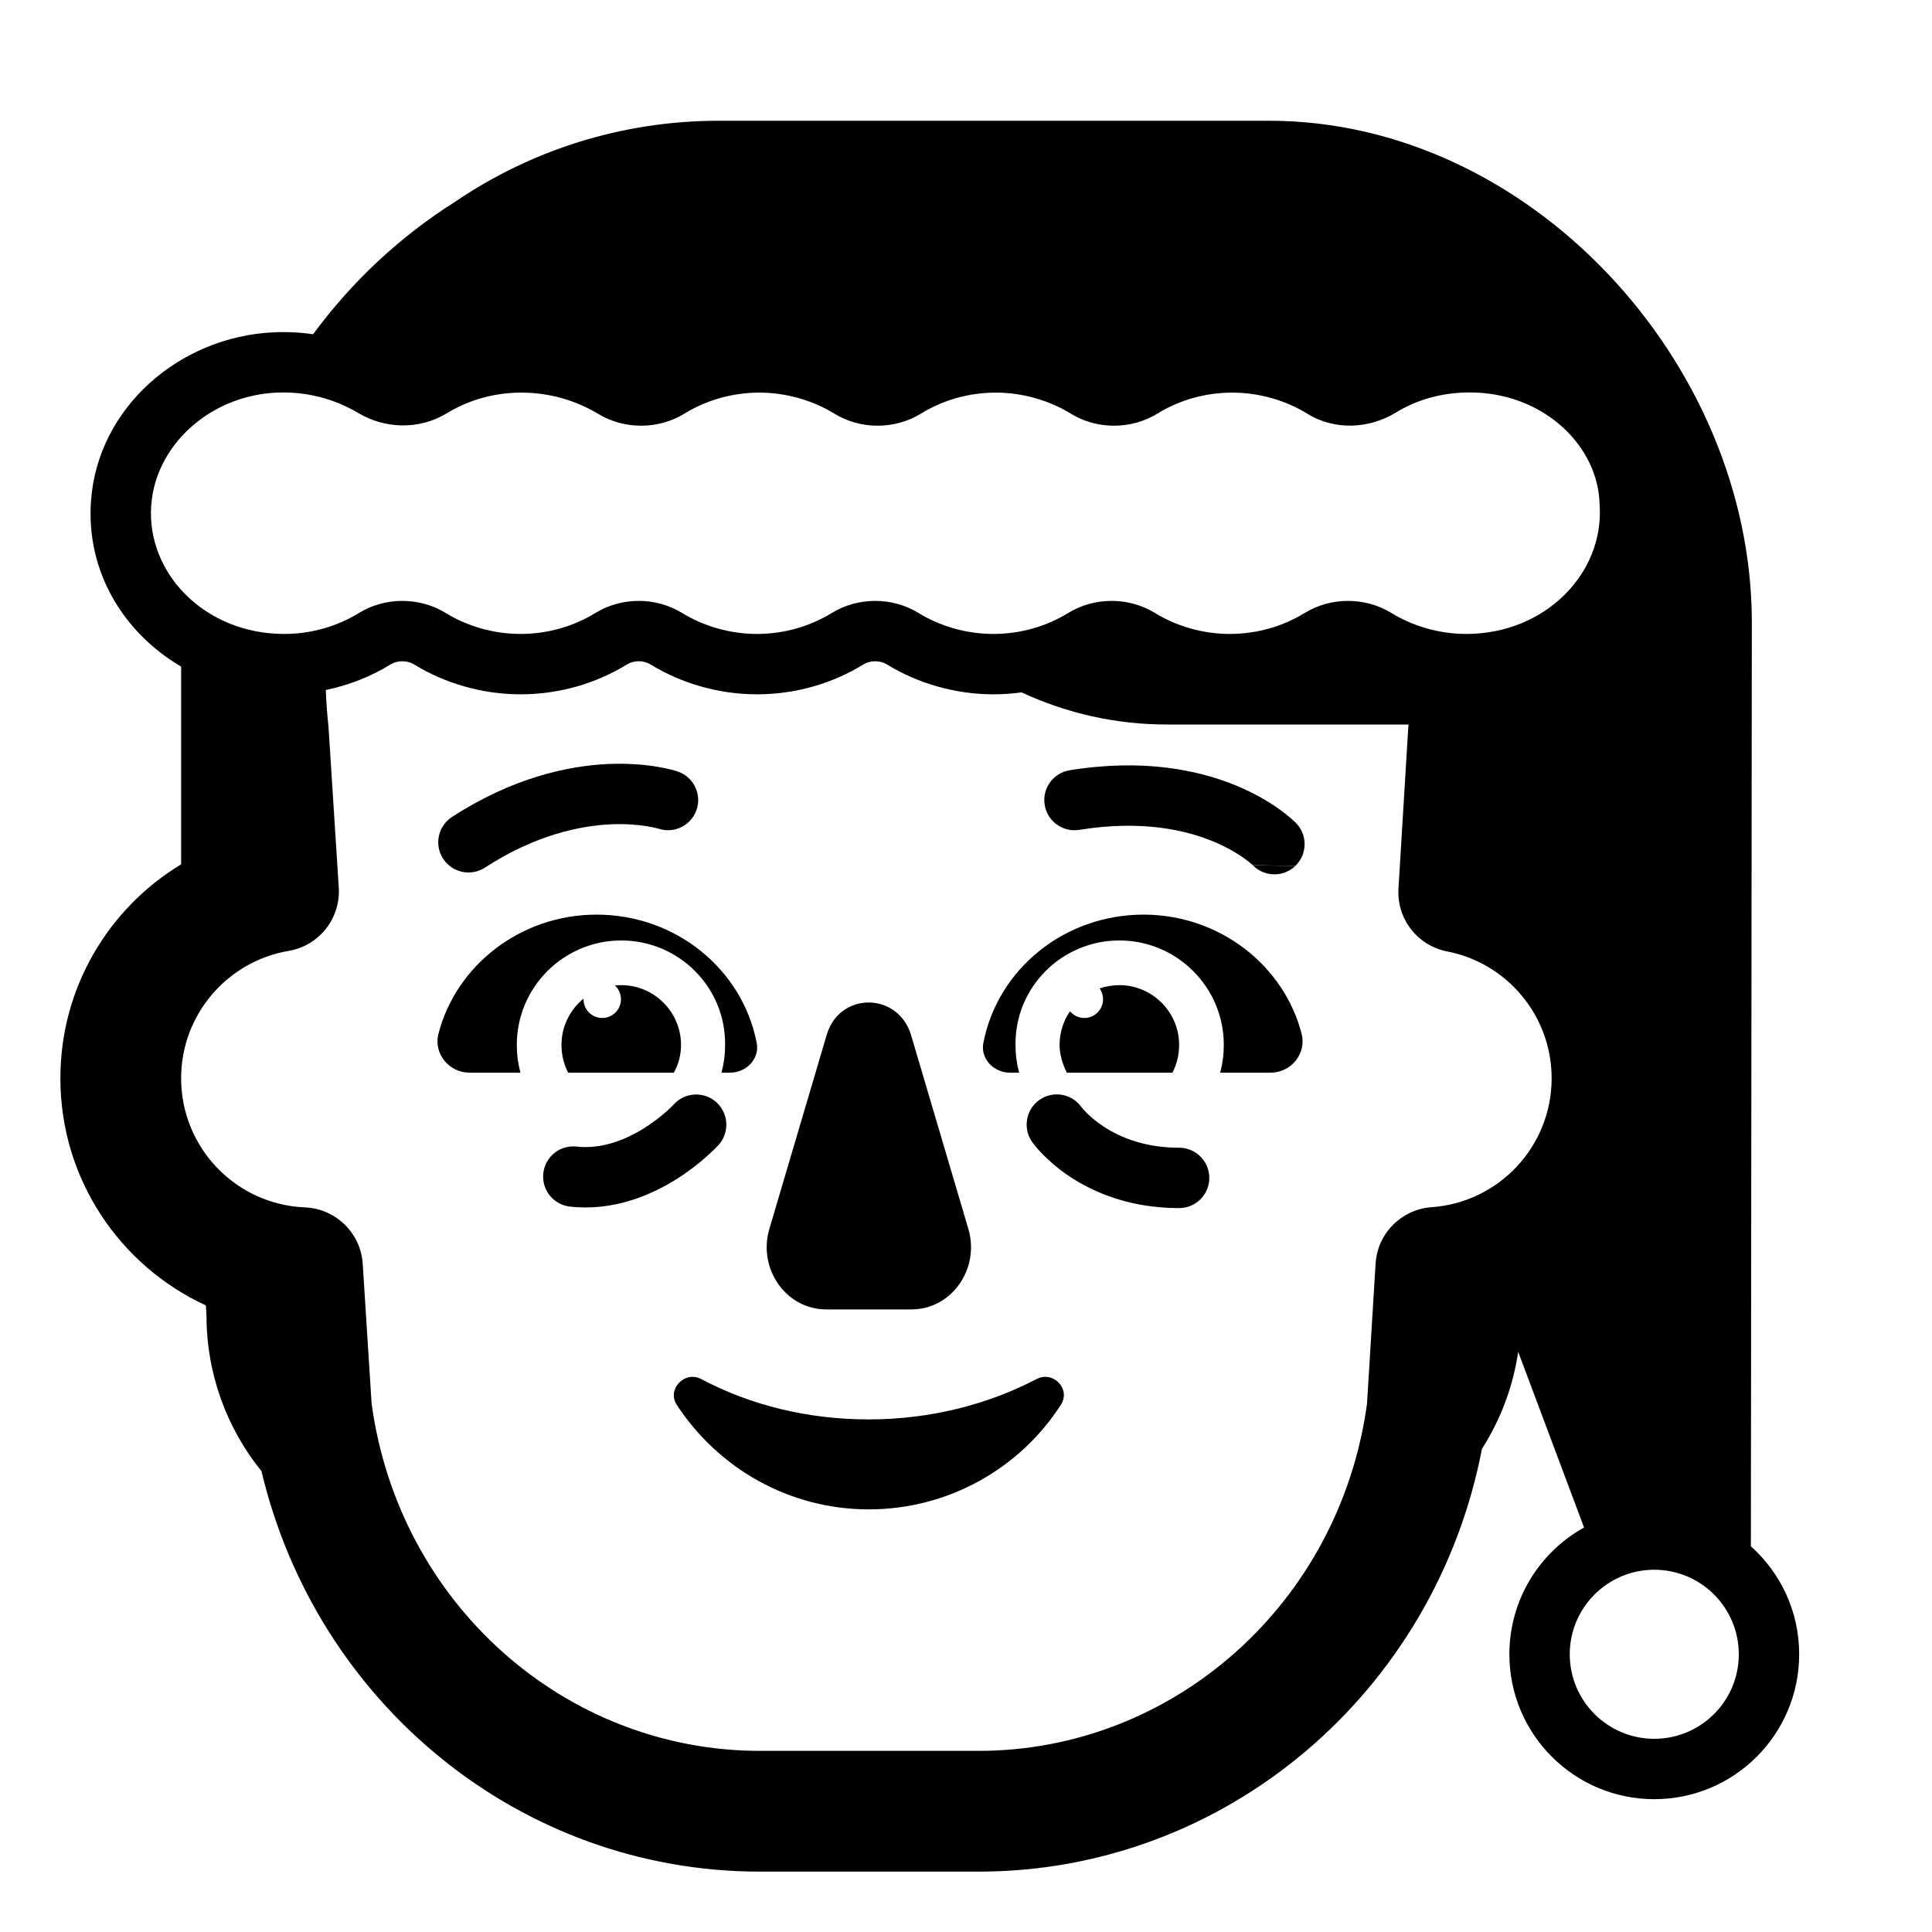
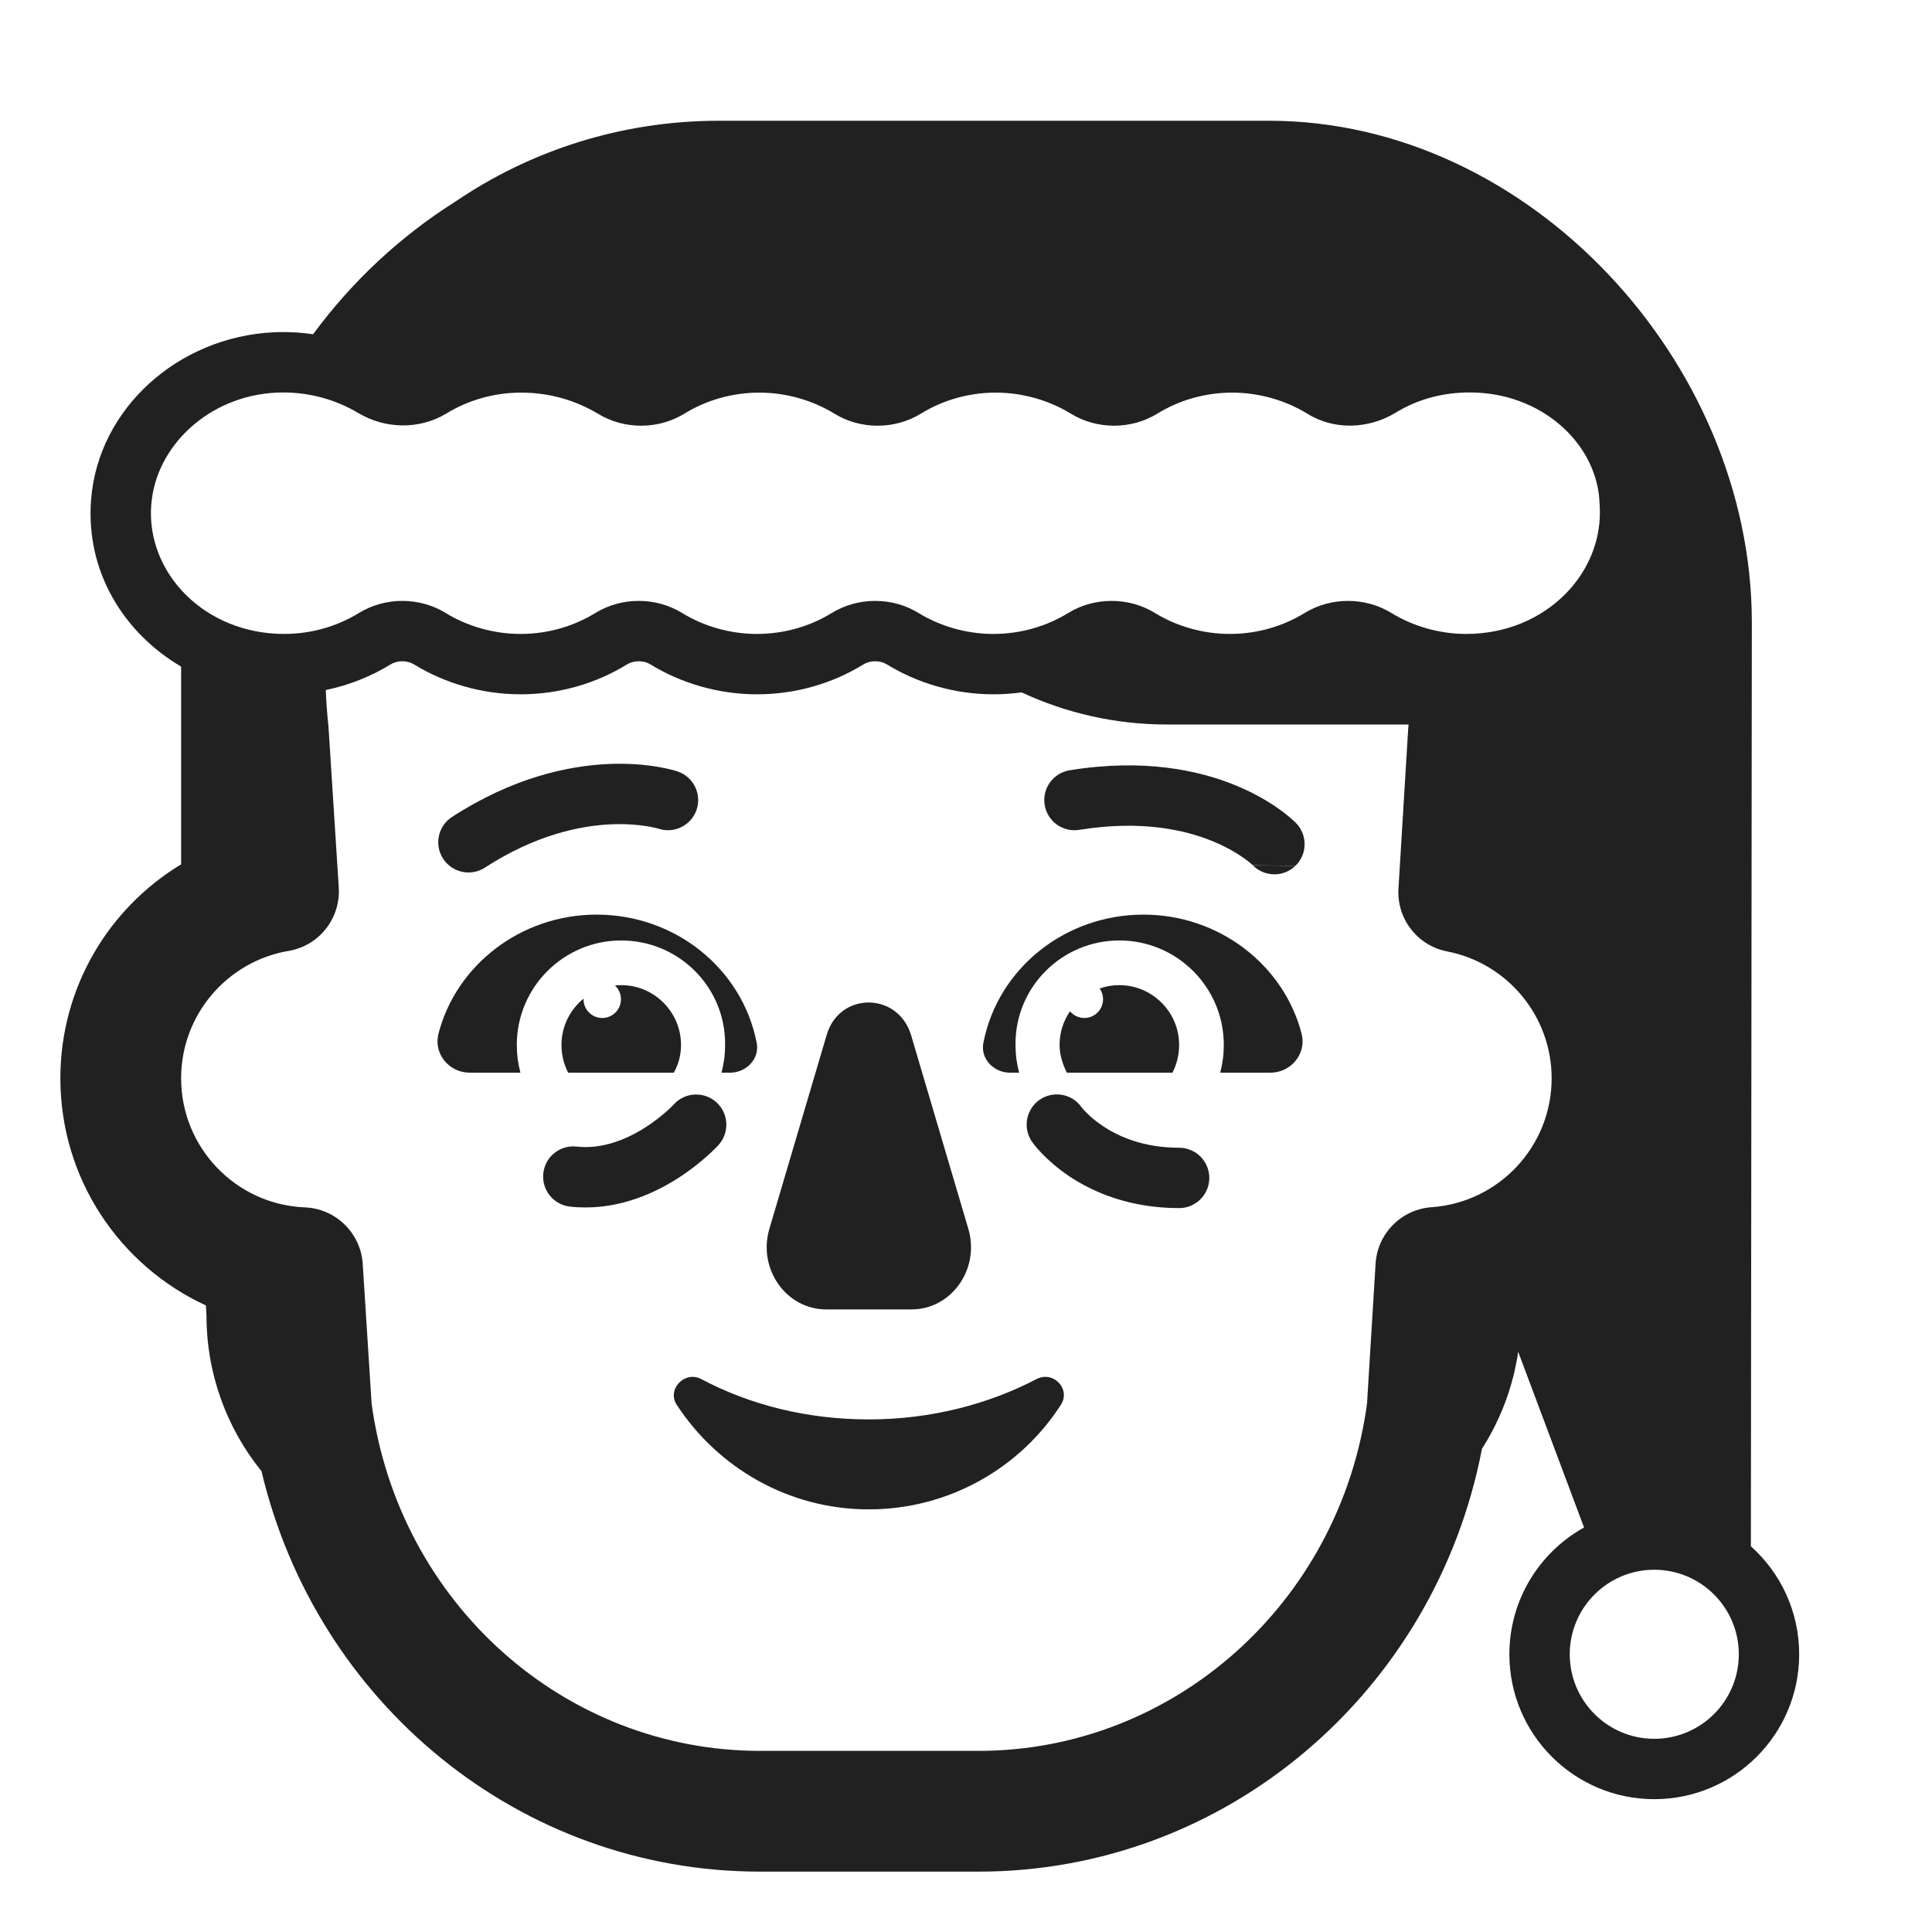
<svg xmlns="http://www.w3.org/2000/svg" width="32" height="32" viewBox="0 0 32 32" fill="none">
-   <path d="M11.538 13.411C11.45 13.671 11.169 13.812 10.908 13.726L10.905 13.725C10.899 13.724 10.889 13.721 10.874 13.717C10.843 13.709 10.792 13.697 10.724 13.686C10.588 13.664 10.383 13.642 10.123 13.653C9.608 13.676 8.87 13.827 8.031 14.371C7.799 14.521 7.49 14.454 7.339 14.223C7.189 13.991 7.255 13.681 7.487 13.531C8.489 12.882 9.403 12.684 10.08 12.654C10.417 12.64 10.693 12.667 10.888 12.7C10.986 12.716 11.065 12.734 11.121 12.748C11.149 12.755 11.172 12.762 11.19 12.767L11.211 12.773L11.218 12.776L11.221 12.777L11.222 12.777L11.223 12.778C11.485 12.866 11.626 13.149 11.538 13.411Z" fill="black" />
-   <path d="M21.468 13.634C21.66 13.833 21.654 14.15 21.456 14.341L20.75 14.331L20.741 14.322L20.729 14.312C20.706 14.292 20.669 14.261 20.615 14.222C20.508 14.145 20.338 14.039 20.104 13.941C19.641 13.747 18.907 13.578 17.877 13.745C17.604 13.789 17.347 13.604 17.303 13.331C17.259 13.059 17.444 12.802 17.717 12.758C18.939 12.56 19.861 12.755 20.49 13.018C20.802 13.149 21.038 13.294 21.2 13.411C21.281 13.469 21.344 13.521 21.388 13.56C21.41 13.579 21.428 13.596 21.441 13.608L21.458 13.624L21.464 13.63L21.466 13.633L21.467 13.634L21.468 13.634Z" fill="black" />
-   <path d="M21.456 14.341L20.752 14.333C20.944 14.528 21.258 14.532 21.456 14.341Z" fill="black" />
-   <path d="M9.881 15.149C8.621 15.149 7.551 15.992 7.261 17.127C7.181 17.447 7.431 17.767 7.781 17.767H8.62C8.58 17.617 8.56 17.467 8.56 17.307C8.56 16.347 9.34 15.577 10.29 15.577C11.24 15.577 12.02 16.347 12.01 17.307C12.01 17.467 11.99 17.617 11.95 17.767H12.091C12.371 17.767 12.591 17.524 12.531 17.262C12.291 16.05 11.191 15.149 9.881 15.149Z" fill="black" />
-   <path d="M18.94 15.149C20.2 15.149 21.27 15.992 21.56 17.127C21.64 17.447 21.39 17.767 21.04 17.767H20.21C20.25 17.617 20.27 17.467 20.27 17.307C20.27 16.347 19.49 15.577 18.54 15.577C17.59 15.577 16.81 16.347 16.82 17.307C16.82 17.467 16.84 17.617 16.88 17.767H16.73C16.45 17.767 16.23 17.524 16.29 17.262C16.53 16.05 17.63 15.149 18.94 15.149Z" fill="black" />
-   <path d="M13.694 17.137C13.905 16.427 14.867 16.427 15.088 17.137L16.04 20.358C16.232 21.017 15.761 21.688 15.098 21.688H13.684C13.021 21.688 12.55 21.017 12.742 20.358L13.694 17.137Z" fill="black" />
-   <path d="M11.611 22.84C12.421 23.27 13.37 23.51 14.39 23.51C15.411 23.51 16.37 23.26 17.171 22.84C17.451 22.7 17.741 23.01 17.57 23.27C16.901 24.31 15.72 25 14.39 25C13.06 25 11.89 24.31 11.21 23.27C11.04 23.01 11.341 22.7 11.611 22.84Z" fill="black" />
-   <path d="M10.285 16.551C10.285 16.722 10.146 16.861 9.975 16.861C9.804 16.861 9.665 16.722 9.665 16.551L9.666 16.54C9.444 16.721 9.3 16.996 9.3 17.307C9.3 17.477 9.34 17.627 9.41 17.767H11.16C11.24 17.627 11.28 17.467 11.28 17.307C11.28 16.767 10.84 16.317 10.29 16.317C10.255 16.317 10.22 16.319 10.185 16.322C10.247 16.379 10.285 16.46 10.285 16.551Z" fill="black" />
-   <path d="M18.27 16.551C18.27 16.722 18.131 16.861 17.96 16.861C17.865 16.861 17.779 16.818 17.723 16.75C17.613 16.909 17.55 17.101 17.55 17.307C17.55 17.467 17.6 17.627 17.67 17.767H19.42C19.49 17.627 19.53 17.477 19.53 17.307C19.53 16.757 19.08 16.317 18.54 16.317C18.425 16.317 18.316 16.336 18.214 16.372C18.249 16.422 18.27 16.484 18.27 16.551Z" fill="black" />
-   <path d="M17.91 18.334C17.75 18.112 17.441 18.06 17.216 18.218C16.991 18.378 16.937 18.69 17.096 18.915C17.105 18.924 17.111 18.93 17.096 18.915L17.097 18.916L17.098 18.917L17.099 18.919L17.103 18.925L17.114 18.939C17.122 18.95 17.133 18.965 17.147 18.982C17.175 19.016 17.214 19.061 17.265 19.113C17.366 19.217 17.515 19.352 17.714 19.485C18.116 19.752 18.717 20.01 19.53 20.01C19.806 20.01 20.03 19.786 20.03 19.51C20.03 19.234 19.806 19.01 19.53 19.01C18.941 19.01 18.529 18.826 18.269 18.652C18.137 18.565 18.042 18.478 17.983 18.417C17.953 18.386 17.933 18.362 17.921 18.348L17.915 18.341L17.91 18.334Z" fill="black" />
-   <path d="M11.161 18.291C11.347 18.088 11.663 18.073 11.867 18.258C12.071 18.444 12.086 18.76 11.901 18.965C11.894 18.971 11.901 18.98 11.901 18.965L11.9 18.966L11.898 18.967L11.894 18.971L11.883 18.984C11.873 18.994 11.86 19.008 11.844 19.024C11.811 19.057 11.764 19.102 11.705 19.154C11.588 19.259 11.418 19.396 11.207 19.529C10.791 19.79 10.167 20.066 9.44 19.985C9.166 19.954 8.968 19.707 8.999 19.433C9.029 19.158 9.276 18.96 9.551 18.991C9.963 19.037 10.357 18.882 10.674 18.683C10.829 18.585 10.954 18.484 11.041 18.407C11.083 18.369 11.116 18.338 11.136 18.317C11.146 18.307 11.154 18.299 11.158 18.295L11.161 18.291Z" fill="black" />
-   <path d="M3 11.041C2.046 10.481 1.419 9.464 1.508 8.287C1.621 6.761 2.958 5.58 4.529 5.504L4.53 5.504C4.754 5.494 4.973 5.505 5.186 5.536C5.829 4.663 6.624 3.919 7.538 3.342C8.783 2.495 10.287 2 11.91 2H21.02C25.33 2 29.006 5.994 29.016 10.294L29 25.611C29.491 26.051 29.8 26.689 29.8 27.4C29.8 28.725 28.725 29.8 27.4 29.8C26.075 29.8 25 28.725 25 27.4C25 26.496 25.5 25.709 26.237 25.3L25.146 22.39C25.061 22.97 24.853 23.516 24.546 23.997C23.771 28.026 20.305 31 16.209 31H12.589C8.609 31 5.24 28.206 4.331 24.367C3.754 23.655 3.42 22.752 3.42 21.79L3.41 21.622C1.987 20.967 1 19.529 1 17.86C1 16.356 1.801 15.041 3 14.316V11.041ZM16.921 11.468C16.768 11.489 16.612 11.5 16.453 11.5C15.811 11.5 15.193 11.314 14.69 11.005C14.577 10.935 14.414 10.935 14.301 11.005C13.799 11.314 13.191 11.5 12.537 11.5C11.895 11.5 11.277 11.314 10.774 11.005C10.661 10.935 10.498 10.935 10.385 11.005C9.883 11.314 9.275 11.5 8.622 11.5C7.979 11.5 7.361 11.314 6.858 11.005C6.745 10.935 6.582 10.935 6.469 11.005C6.149 11.202 5.786 11.348 5.396 11.429C5.404 11.627 5.418 11.826 5.44 12.027C5.441 12.041 5.443 12.056 5.443 12.07L5.611 14.7C5.643 15.212 5.285 15.665 4.78 15.75C3.769 15.921 3 16.802 3 17.86C3 19.012 3.91 19.952 5.05 19.998C5.562 20.019 5.975 20.423 6.008 20.934L6.155 23.249C6.608 26.565 9.36 29 12.589 29H16.209C19.428 29 22.189 26.564 22.642 23.251L22.784 20.931C22.814 20.43 23.212 20.03 23.712 19.995C24.823 19.917 25.7 18.991 25.7 17.86C25.7 16.819 24.956 15.95 23.971 15.759C23.478 15.664 23.132 15.218 23.163 14.717L23.324 12.073C23.325 12.051 23.327 12.028 23.33 12.006L23.331 12L19.323 12C18.48 12 17.661 11.813 16.921 11.468ZM27.4 26C26.627 26 26 26.627 26 27.4C26 28.173 26.627 28.8 27.4 28.8C28.173 28.8 28.8 28.173 28.8 27.4C28.8 26.627 28.173 26 27.4 26ZM23.109 6.84L23.1 6.845C22.679 7.095 22.112 7.139 21.648 6.849C21.299 6.635 20.863 6.503 20.41 6.503C19.947 6.503 19.52 6.635 19.171 6.85C18.736 7.118 18.168 7.118 17.734 6.85C17.385 6.636 16.948 6.503 16.494 6.503C16.031 6.503 15.604 6.635 15.255 6.85C14.82 7.118 14.252 7.118 13.818 6.85C13.469 6.636 13.031 6.503 12.578 6.503C12.116 6.503 11.688 6.635 11.338 6.85C10.905 7.117 10.339 7.118 9.905 6.853C9.525 6.627 9.096 6.503 8.632 6.503C8.169 6.503 7.742 6.635 7.392 6.85L7.385 6.854C6.934 7.122 6.373 7.101 5.942 6.845L5.939 6.844C5.554 6.612 5.084 6.48 4.577 6.503C3.45 6.558 2.576 7.397 2.506 8.36L2.505 8.362C2.419 9.488 3.389 10.5 4.706 10.5C5.168 10.5 5.595 10.368 5.945 10.153C6.38 9.886 6.947 9.886 7.382 10.153C7.731 10.368 8.168 10.5 8.622 10.5C9.084 10.5 9.511 10.368 9.861 10.153C10.296 9.886 10.863 9.886 11.298 10.153C11.647 10.368 12.084 10.5 12.537 10.5C13 10.5 13.427 10.368 13.777 10.153C14.212 9.886 14.779 9.886 15.214 10.153C15.563 10.368 16 10.5 16.453 10.5C16.916 10.5 17.343 10.368 17.693 10.153C18.128 9.886 18.695 9.886 19.13 10.153C19.479 10.368 19.916 10.5 20.369 10.5C20.832 10.5 21.259 10.368 21.609 10.153C22.044 9.886 22.611 9.886 23.046 10.153C23.395 10.368 23.832 10.5 24.285 10.5C25.601 10.5 26.574 9.488 26.495 8.359L26.495 8.349L26.494 8.34C26.464 7.399 25.609 6.558 24.465 6.503C23.953 6.479 23.486 6.605 23.109 6.84Z" fill="black" />
+   <path d="M11.538 13.411C11.45 13.671 11.169 13.812 10.908 13.726L10.905 13.725C10.899 13.724 10.889 13.721 10.874 13.717C10.843 13.709 10.792 13.697 10.724 13.686C10.588 13.664 10.383 13.642 10.123 13.653C9.608 13.676 8.87 13.827 8.031 14.371C7.799 14.521 7.49 14.454 7.339 14.223C7.189 13.991 7.255 13.681 7.487 13.531C8.489 12.882 9.403 12.684 10.08 12.654C10.417 12.64 10.693 12.667 10.888 12.7C10.986 12.716 11.065 12.734 11.121 12.748C11.149 12.755 11.172 12.762 11.19 12.767L11.211 12.773L11.218 12.776L11.221 12.777L11.222 12.777L11.223 12.778C11.485 12.866 11.626 13.149 11.538 13.411Z" fill="#212121" />
+   <path d="M21.468 13.634C21.66 13.833 21.654 14.15 21.456 14.341L20.75 14.331L20.741 14.322L20.729 14.312C20.706 14.292 20.669 14.261 20.615 14.222C20.508 14.145 20.338 14.039 20.104 13.941C19.641 13.747 18.907 13.578 17.877 13.745C17.604 13.789 17.347 13.604 17.303 13.331C17.259 13.059 17.444 12.802 17.717 12.758C18.939 12.56 19.861 12.755 20.49 13.018C20.802 13.149 21.038 13.294 21.2 13.411C21.281 13.469 21.344 13.521 21.388 13.56C21.41 13.579 21.428 13.596 21.441 13.608L21.458 13.624L21.464 13.63L21.466 13.633L21.467 13.634L21.468 13.634Z" fill="#212121" />
+   <path d="M21.456 14.341L20.752 14.333C20.944 14.528 21.258 14.532 21.456 14.341Z" fill="#212121" />
+   <path d="M9.881 15.149C8.621 15.149 7.551 15.992 7.261 17.127C7.181 17.447 7.431 17.767 7.781 17.767H8.62C8.58 17.617 8.56 17.467 8.56 17.307C8.56 16.347 9.34 15.577 10.29 15.577C11.24 15.577 12.02 16.347 12.01 17.307C12.01 17.467 11.99 17.617 11.95 17.767H12.091C12.371 17.767 12.591 17.524 12.531 17.262C12.291 16.05 11.191 15.149 9.881 15.149Z" fill="#212121" />
+   <path d="M18.94 15.149C20.2 15.149 21.27 15.992 21.56 17.127C21.64 17.447 21.39 17.767 21.04 17.767H20.21C20.25 17.617 20.27 17.467 20.27 17.307C20.27 16.347 19.49 15.577 18.54 15.577C17.59 15.577 16.81 16.347 16.82 17.307C16.82 17.467 16.84 17.617 16.88 17.767H16.73C16.45 17.767 16.23 17.524 16.29 17.262C16.53 16.05 17.63 15.149 18.94 15.149Z" fill="#212121" />
+   <path d="M13.694 17.137C13.905 16.427 14.867 16.427 15.088 17.137L16.04 20.358C16.232 21.017 15.761 21.688 15.098 21.688H13.684C13.021 21.688 12.55 21.017 12.742 20.358L13.694 17.137Z" fill="#212121" />
+   <path d="M11.611 22.84C12.421 23.27 13.37 23.51 14.39 23.51C15.411 23.51 16.37 23.26 17.171 22.84C17.451 22.7 17.741 23.01 17.57 23.27C16.901 24.31 15.72 25 14.39 25C13.06 25 11.89 24.31 11.21 23.27C11.04 23.01 11.341 22.7 11.611 22.84Z" fill="#212121" />
+   <path d="M10.285 16.551C10.285 16.722 10.146 16.861 9.975 16.861C9.804 16.861 9.665 16.722 9.665 16.551L9.666 16.54C9.444 16.721 9.3 16.996 9.3 17.307C9.3 17.477 9.34 17.627 9.41 17.767H11.16C11.24 17.627 11.28 17.467 11.28 17.307C11.28 16.767 10.84 16.317 10.29 16.317C10.255 16.317 10.22 16.319 10.185 16.322C10.247 16.379 10.285 16.46 10.285 16.551Z" fill="#212121" />
+   <path d="M18.27 16.551C18.27 16.722 18.131 16.861 17.96 16.861C17.865 16.861 17.779 16.818 17.723 16.75C17.613 16.909 17.55 17.101 17.55 17.307C17.55 17.467 17.6 17.627 17.67 17.767H19.42C19.49 17.627 19.53 17.477 19.53 17.307C19.53 16.757 19.08 16.317 18.54 16.317C18.425 16.317 18.316 16.336 18.214 16.372C18.249 16.422 18.27 16.484 18.27 16.551Z" fill="#212121" />
+   <path d="M17.91 18.334C17.75 18.112 17.441 18.06 17.216 18.218C16.991 18.378 16.937 18.69 17.096 18.915C17.105 18.924 17.111 18.93 17.096 18.915L17.097 18.916L17.098 18.917L17.099 18.919L17.103 18.925L17.114 18.939C17.122 18.95 17.133 18.965 17.147 18.982C17.175 19.016 17.214 19.061 17.265 19.113C17.366 19.217 17.515 19.352 17.714 19.485C18.116 19.752 18.717 20.01 19.53 20.01C19.806 20.01 20.03 19.786 20.03 19.51C20.03 19.234 19.806 19.01 19.53 19.01C18.941 19.01 18.529 18.826 18.269 18.652C18.137 18.565 18.042 18.478 17.983 18.417C17.953 18.386 17.933 18.362 17.921 18.348L17.915 18.341L17.91 18.334Z" fill="#212121" />
+   <path d="M11.161 18.291C11.347 18.088 11.663 18.073 11.867 18.258C12.071 18.444 12.086 18.76 11.901 18.965C11.894 18.971 11.901 18.98 11.901 18.965L11.9 18.966L11.898 18.967L11.894 18.971L11.883 18.984C11.873 18.994 11.86 19.008 11.844 19.024C11.811 19.057 11.764 19.102 11.705 19.154C11.588 19.259 11.418 19.396 11.207 19.529C10.791 19.79 10.167 20.066 9.44 19.985C9.166 19.954 8.968 19.707 8.999 19.433C9.029 19.158 9.276 18.96 9.551 18.991C9.963 19.037 10.357 18.882 10.674 18.683C10.829 18.585 10.954 18.484 11.041 18.407C11.083 18.369 11.116 18.338 11.136 18.317C11.146 18.307 11.154 18.299 11.158 18.295L11.161 18.291Z" fill="#212121" />
+   <path d="M3 11.041C2.046 10.481 1.419 9.464 1.508 8.287C1.621 6.761 2.958 5.58 4.529 5.504L4.53 5.504C4.754 5.494 4.973 5.505 5.186 5.536C5.829 4.663 6.624 3.919 7.538 3.342C8.783 2.495 10.287 2 11.91 2H21.02C25.33 2 29.006 5.994 29.016 10.294L29 25.611C29.491 26.051 29.8 26.689 29.8 27.4C29.8 28.725 28.725 29.8 27.4 29.8C26.075 29.8 25 28.725 25 27.4C25 26.496 25.5 25.709 26.237 25.3L25.146 22.39C25.061 22.97 24.853 23.516 24.546 23.997C23.771 28.026 20.305 31 16.209 31H12.589C8.609 31 5.24 28.206 4.331 24.367C3.754 23.655 3.42 22.752 3.42 21.79L3.41 21.622C1.987 20.967 1 19.529 1 17.86C1 16.356 1.801 15.041 3 14.316V11.041ZM16.921 11.468C16.768 11.489 16.612 11.5 16.453 11.5C15.811 11.5 15.193 11.314 14.69 11.005C14.577 10.935 14.414 10.935 14.301 11.005C13.799 11.314 13.191 11.5 12.537 11.5C11.895 11.5 11.277 11.314 10.774 11.005C10.661 10.935 10.498 10.935 10.385 11.005C9.883 11.314 9.275 11.5 8.622 11.5C7.979 11.5 7.361 11.314 6.858 11.005C6.745 10.935 6.582 10.935 6.469 11.005C6.149 11.202 5.786 11.348 5.396 11.429C5.404 11.627 5.418 11.826 5.44 12.027C5.441 12.041 5.443 12.056 5.443 12.07L5.611 14.7C5.643 15.212 5.285 15.665 4.78 15.75C3.769 15.921 3 16.802 3 17.86C3 19.012 3.91 19.952 5.05 19.998C5.562 20.019 5.975 20.423 6.008 20.934L6.155 23.249C6.608 26.565 9.36 29 12.589 29H16.209C19.428 29 22.189 26.564 22.642 23.251L22.784 20.931C22.814 20.43 23.212 20.03 23.712 19.995C24.823 19.917 25.7 18.991 25.7 17.86C25.7 16.819 24.956 15.95 23.971 15.759C23.478 15.664 23.132 15.218 23.163 14.717L23.324 12.073C23.325 12.051 23.327 12.028 23.33 12.006L23.331 12L19.323 12C18.48 12 17.661 11.813 16.921 11.468ZM27.4 26C26.627 26 26 26.627 26 27.4C26 28.173 26.627 28.8 27.4 28.8C28.173 28.8 28.8 28.173 28.8 27.4C28.8 26.627 28.173 26 27.4 26ZM23.109 6.84L23.1 6.845C22.679 7.095 22.112 7.139 21.648 6.849C21.299 6.635 20.863 6.503 20.41 6.503C19.947 6.503 19.52 6.635 19.171 6.85C18.736 7.118 18.168 7.118 17.734 6.85C17.385 6.636 16.948 6.503 16.494 6.503C16.031 6.503 15.604 6.635 15.255 6.85C14.82 7.118 14.252 7.118 13.818 6.85C13.469 6.636 13.031 6.503 12.578 6.503C12.116 6.503 11.688 6.635 11.338 6.85C10.905 7.117 10.339 7.118 9.905 6.853C9.525 6.627 9.096 6.503 8.632 6.503C8.169 6.503 7.742 6.635 7.392 6.85L7.385 6.854C6.934 7.122 6.373 7.101 5.942 6.845L5.939 6.844C5.554 6.612 5.084 6.48 4.577 6.503C3.45 6.558 2.576 7.397 2.506 8.36L2.505 8.362C2.419 9.488 3.389 10.5 4.706 10.5C5.168 10.5 5.595 10.368 5.945 10.153C6.38 9.886 6.947 9.886 7.382 10.153C7.731 10.368 8.168 10.5 8.622 10.5C9.084 10.5 9.511 10.368 9.861 10.153C10.296 9.886 10.863 9.886 11.298 10.153C11.647 10.368 12.084 10.5 12.537 10.5C13 10.5 13.427 10.368 13.777 10.153C14.212 9.886 14.779 9.886 15.214 10.153C15.563 10.368 16 10.5 16.453 10.5C16.916 10.5 17.343 10.368 17.693 10.153C18.128 9.886 18.695 9.886 19.13 10.153C19.479 10.368 19.916 10.5 20.369 10.5C20.832 10.5 21.259 10.368 21.609 10.153C22.044 9.886 22.611 9.886 23.046 10.153C23.395 10.368 23.832 10.5 24.285 10.5C25.601 10.5 26.574 9.488 26.495 8.359L26.495 8.349L26.494 8.34C26.464 7.399 25.609 6.558 24.465 6.503C23.953 6.479 23.486 6.605 23.109 6.84Z" fill="#212121" />
</svg>
